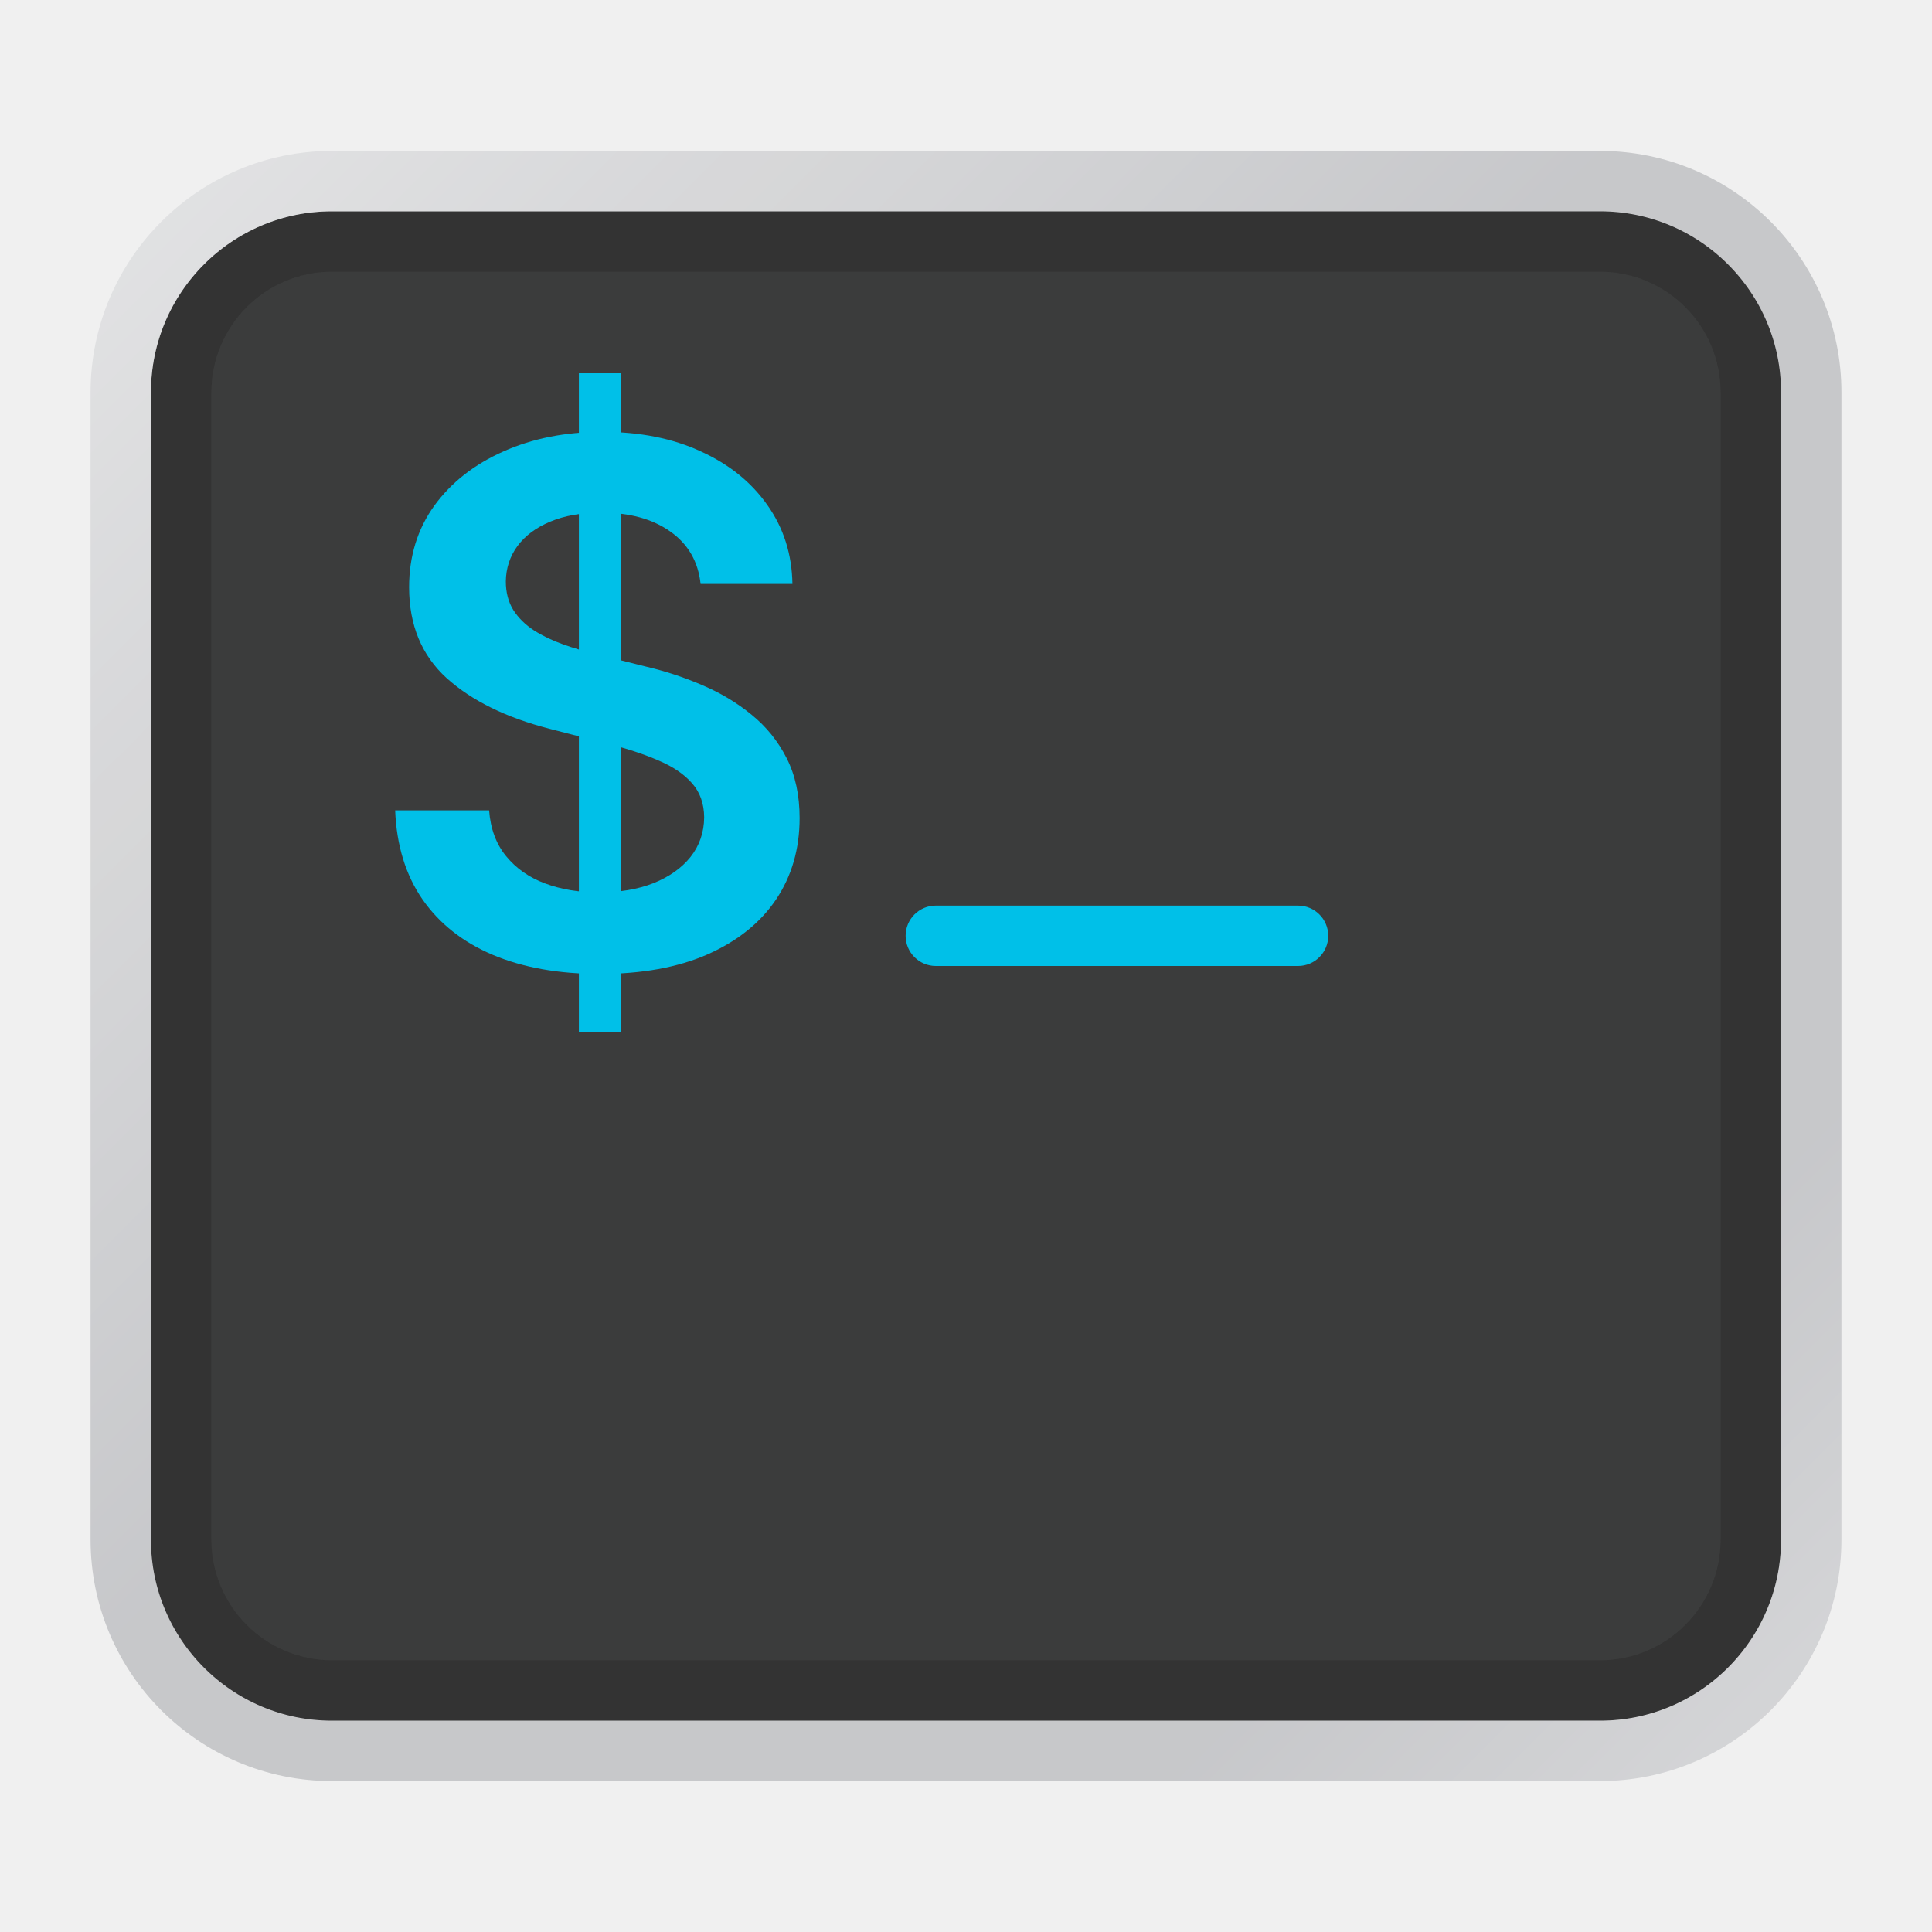
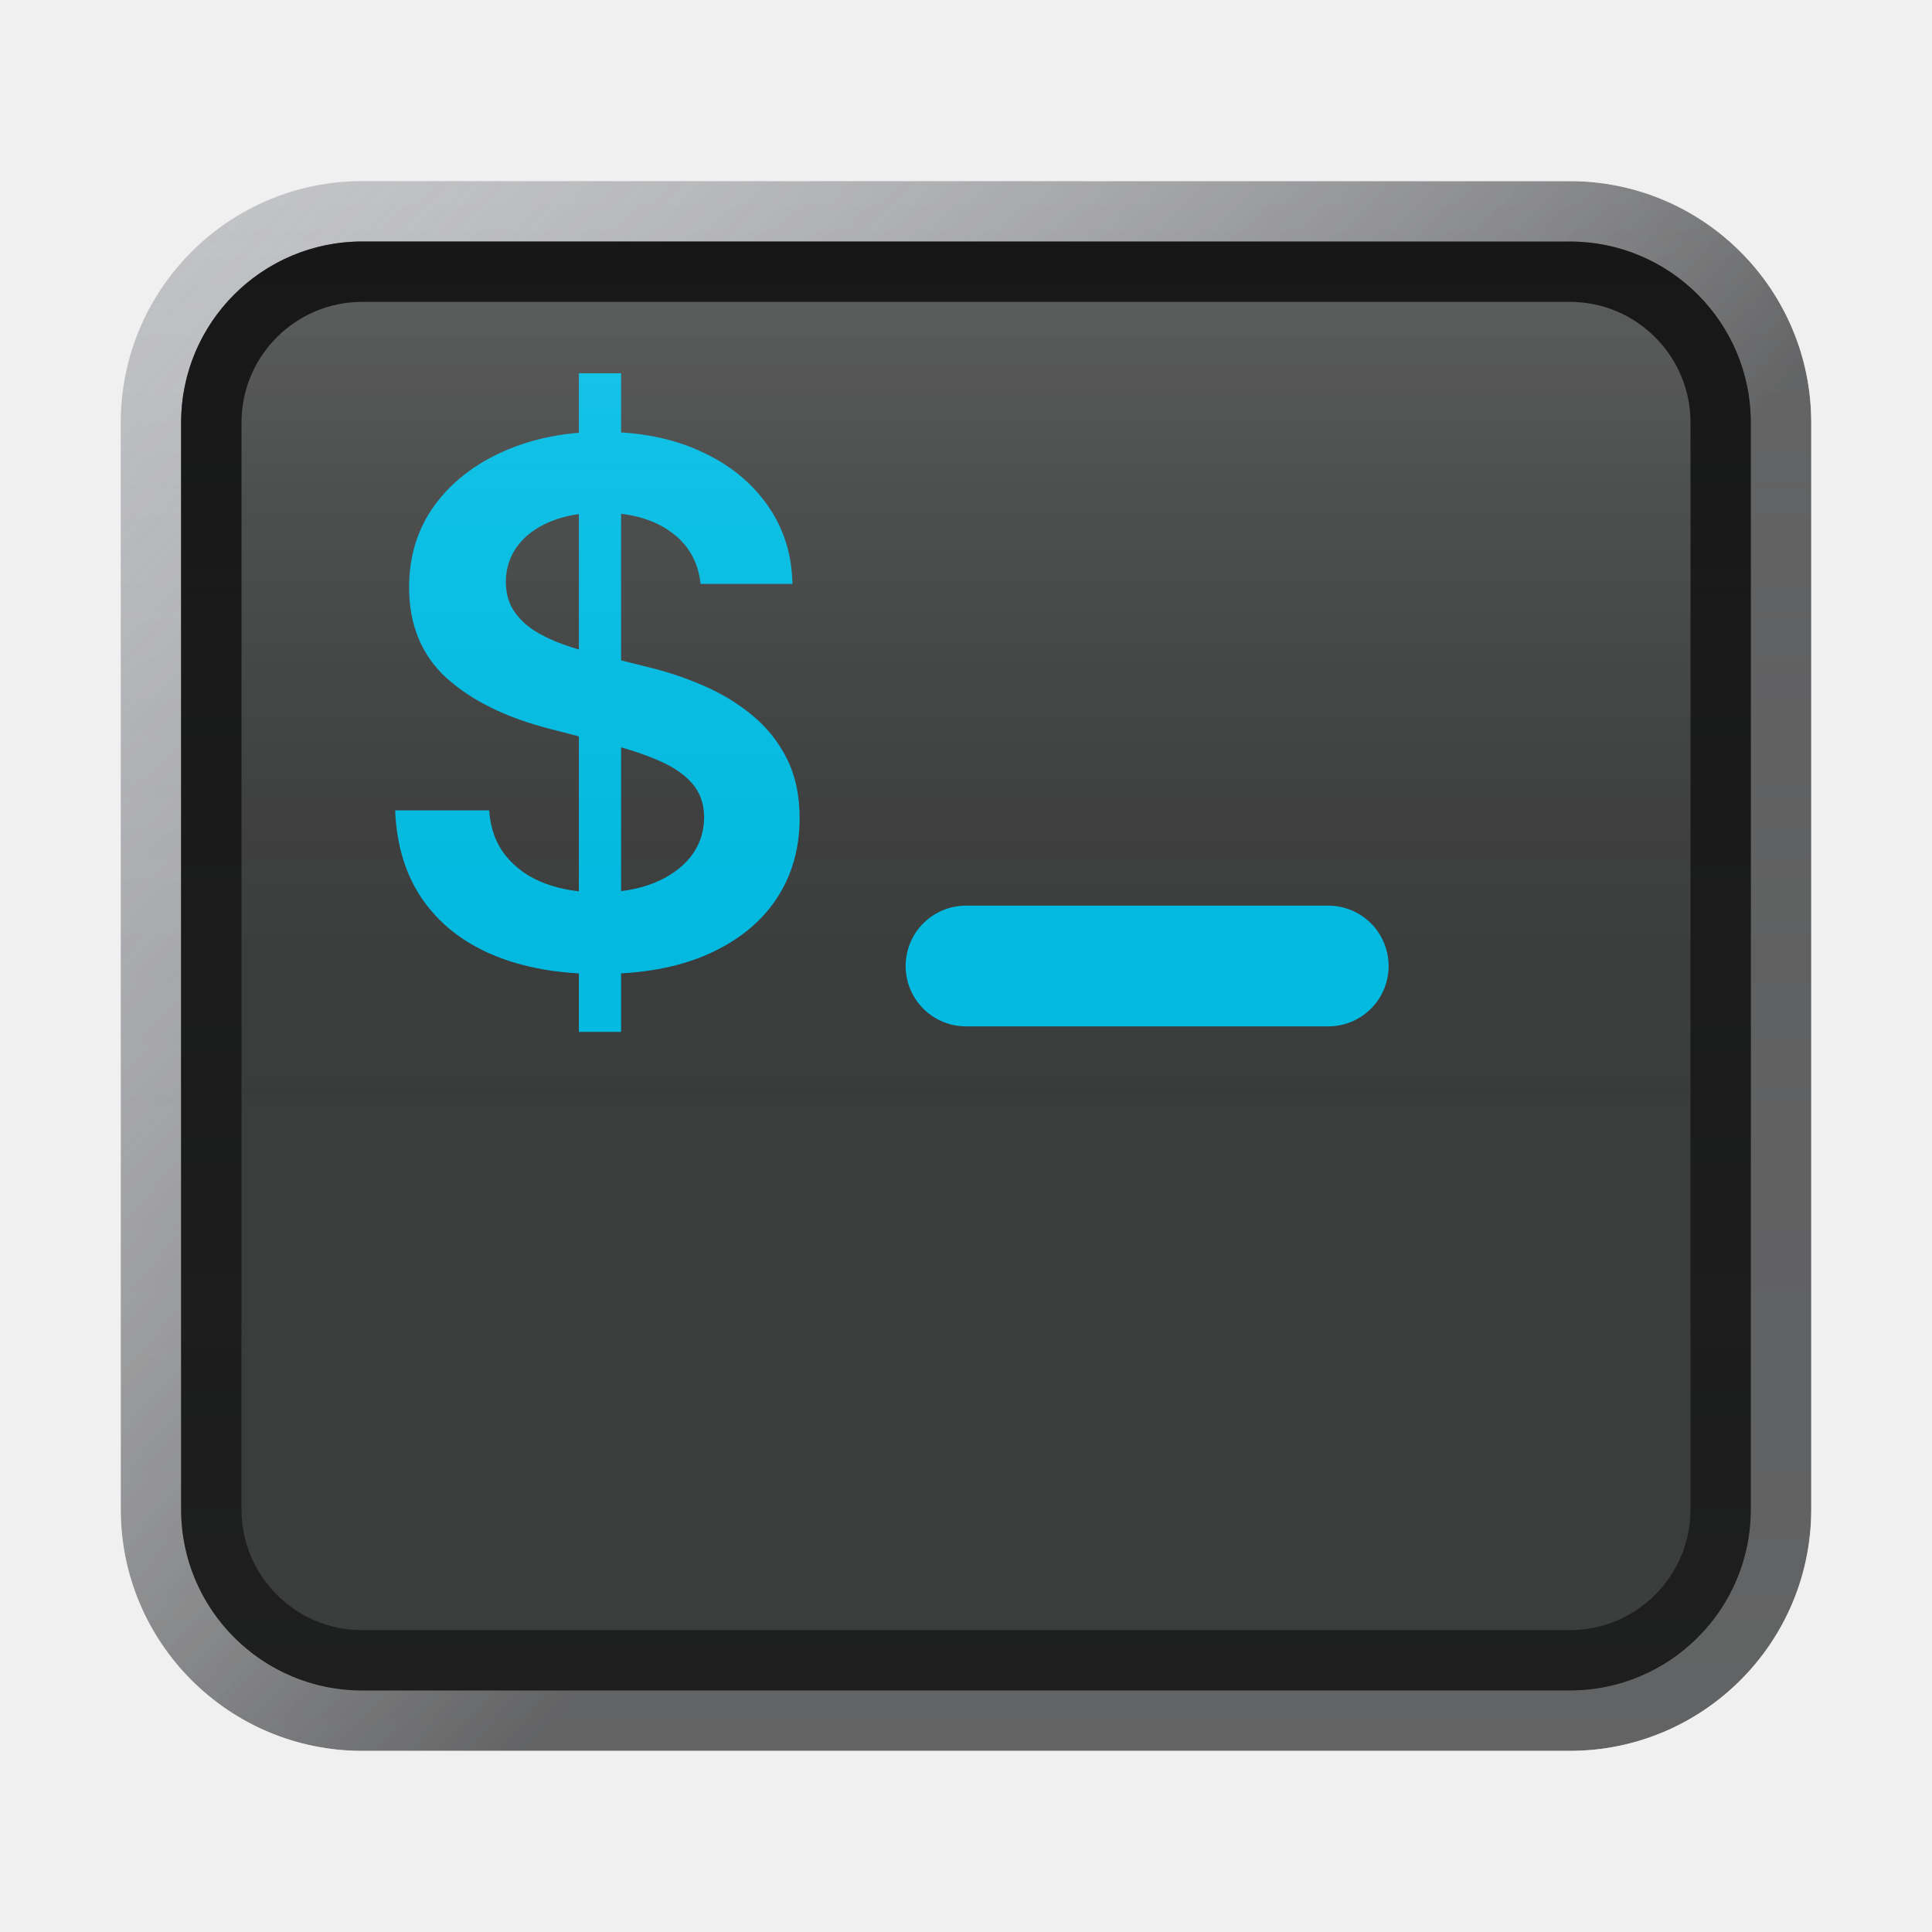
<svg xmlns="http://www.w3.org/2000/svg" width="32" height="32" viewBox="0 0 32 32" fill="none">
  <defs>
+     <linearGradient id="paint0_linear_441_578" x1="16" y1="3" x2="16" y2="29" gradientUnits="userSpaceOnUse">
+       <stop stop-color="white" stop-opacity="0.1" />
+       <stop offset="0.5" stop-color="#3B3C3C" stop-opacity="0.05" />
+       <stop offset="1" stop-color="#3B3C3C" stop-opacity="0" />
+     </linearGradient>
+     <linearGradient id="paint1_linear_441_578" x1="3" y1="4" x2="29" y2="28" gradientUnits="userSpaceOnUse">
+       <stop stop-color="#BDBEC1" stop-opacity="0.1" />
+       <stop offset="0.6" stop-color="#262626" stop-opacity="0.6" />
+     </linearGradient>
+     <linearGradient id="paint2_linear_441_578" x1="16" y1="4" x2="16" y2="28" gradientUnits="userSpaceOnUse">
+       <stop stop-color="white" stop-opacity="0.1" />
+       <stop offset="0.5" stop-color="#3B3C3C" stop-opacity="0.05" />
+       <stop offset="1" stop-color="#3B3C3C" stop-opacity="0" />
+     </linearGradient>
+     <linearGradient id="paint3_linear_441_578" x1="16" y1="4" x2="16" y2="28" gradientUnits="userSpaceOnUse">
+       <stop stop-color="#171717" />
+       <stop offset="1" stop-color="#171717" stop-opacity="0.8" />
+     </linearGradient>
+     <mask id="samhie-in1" maskUnits="userSpaceOnUse" x="0" y="0" width="32" height="32">
+       <path d="M2 7C2 4.791 3.791 3 6 3H26C28.209 3 30 4.791 30 7V25C30 27.209 28.209 29 26 29H6C3.791 29 2 27.209 2 25V7Z" fill="#FFFFFF" />
+     </mask>
+     <mask id="samhie-in2" maskUnits="userSpaceOnUse" x="0" y="0" width="32" height="32">
+       <path d="M3 7C3 5.343 4.343 4 6 4H26C27.657 4 29 5.343 29 7V25C29 26.657 27.657 28 26 28H6C4.343 28 3 26.657 3 25V7Z" fill="#FFFFFF" />
+     </mask>
    <mask id="samhie-shape" maskUnits="userSpaceOnUse" x="0" y="0" width="32" height="32">
-       <path d="M1.5 6.5C1.5 4.291 3.291 2.5 5.5 2.5H26.5C28.709 2.5 30.5 4.291 30.5 6.5V25.5C30.5 27.709 28.709 29.5 26.5 29.5H5.5C3.291 29.5 1.5 27.709 1.5 25.5V6.5Z" fill="#FFFFFF" />
+       <path d="M2 7C2 4.791 3.791 3 6 3H26C28.209 3 30 4.791 30 7V25C30 27.209 28.209 29 26 29H6C3.791 29 2 27.209 2 25V7Z" fill="#FFFFFF" />
    </mask>
-     <linearGradient id="samhie-rim" gradientUnits="userSpaceOnUse" x1="2" y1="2" x2="30" y2="30">
-       <stop offset="0" stop-color="#FFFFFF" stop-opacity="0.55" />
-       <stop offset="0.45" stop-color="#FFFFFF" stop-opacity="0.1" />
-       <stop offset="0.8" stop-color="#FFFFFF" stop-opacity="0.1" />
-       <stop offset="1" stop-color="#FFFFFF" stop-opacity="0.35" />
-     </linearGradient>
  </defs>
  <g mask="url(#samhie-shape)">
-     <path d="M2.5 6.5C2.5 4.843 3.843 3.5 5.5 3.5H26.5C28.157 3.5 29.5 4.843 29.5 6.5V25.5C29.5 27.157 28.157 28.5 26.5 28.5H5.5C3.843 28.5 2.5 27.157 2.5 25.5V6.5Z" fill="#3B3C3C" stroke="#262626" stroke-width="2" />
-     <path d="M1.5 6.5C1.5 4.291 3.291 2.5 5.5 2.5H26.5C28.709 2.5 30.5 4.291 30.5 6.5V25.5C30.5 27.709 28.709 29.5 26.5 29.5H5.5C3.291 29.5 1.5 27.709 1.5 25.5V6.5Z" />
-     <path d="M1.5 6.5C1.5 4.291 3.291 2.5 5.5 2.5H26.5C28.709 2.5 30.5 4.291 30.5 6.5V25.5C30.5 27.709 28.709 29.5 26.5 29.5H5.5C3.291 29.5 1.5 27.709 1.5 25.5V6.5Z" stroke="#BDBEC1" stroke-width="2" />
+     <path d="M2 7C2 4.791 3.791 3 6 3H26C28.209 3 30 4.791 30 7V25C30 27.209 28.209 29 26 29H6C3.791 29 2 27.209 2 25V7Z" fill="#3B3C3C" />
+     <path d="M2 7C2 4.791 3.791 3 6 3H26C28.209 3 30 4.791 30 7V25C30 27.209 28.209 29 26 29H6C3.791 29 2 27.209 2 25V7Z" stroke="#BDBEC1" stroke-width="2" />
+     <path d="M2 7C2 4.791 3.791 3 6 3H26C28.209 3 30 4.791 30 7V25C30 27.209 28.209 29 26 29H6C3.791 29 2 27.209 2 25V7Z" fill="url(#paint0_linear_441_578)" />
+     <path d="M2 7C2 4.791 3.791 3 6 3H26C28.209 3 30 4.791 30 7V25C30 27.209 28.209 29 26 29H6C3.791 29 2 27.209 2 25V7Z" stroke="url(#paint1_linear_441_578)" stroke-width="2" mask="url(#samhie-in1)" />
    <path d="M9.588 17.091V6.182H10.287V17.091H9.588ZM11.604 9.672C11.564 9.3 11.396 9.01 11.101 8.803C10.808 8.595 10.428 8.491 9.959 8.491C9.629 8.491 9.347 8.541 9.111 8.641C8.875 8.74 8.695 8.875 8.57 9.045C8.445 9.216 8.381 9.411 8.378 9.629C8.378 9.811 8.419 9.969 8.501 10.102C8.587 10.236 8.702 10.349 8.847 10.443C8.991 10.534 9.152 10.611 9.328 10.673C9.504 10.736 9.682 10.788 9.861 10.831L10.679 11.036C11.008 11.112 11.325 11.216 11.629 11.347C11.936 11.477 12.21 11.642 12.452 11.841C12.696 12.04 12.889 12.28 13.031 12.561C13.173 12.842 13.244 13.172 13.244 13.55C13.244 14.061 13.114 14.511 12.852 14.901C12.591 15.287 12.213 15.589 11.719 15.808C11.227 16.024 10.632 16.132 9.933 16.132C9.254 16.132 8.665 16.027 8.165 15.817C7.668 15.607 7.278 15.3 6.997 14.896C6.719 14.493 6.568 14.001 6.545 13.422H8.101C8.124 13.726 8.217 13.979 8.382 14.18C8.547 14.382 8.761 14.533 9.026 14.632C9.293 14.732 9.591 14.781 9.92 14.781C10.264 14.781 10.565 14.73 10.824 14.628C11.085 14.523 11.29 14.378 11.438 14.193C11.585 14.006 11.661 13.787 11.663 13.537C11.661 13.31 11.594 13.122 11.463 12.974C11.332 12.824 11.149 12.699 10.913 12.599C10.68 12.497 10.408 12.406 10.095 12.327L9.102 12.071C8.384 11.886 7.815 11.607 7.398 11.232C6.983 10.854 6.776 10.352 6.776 9.727C6.776 9.213 6.915 8.763 7.193 8.376C7.474 7.99 7.857 7.69 8.339 7.477C8.822 7.261 9.369 7.153 9.98 7.153C10.599 7.153 11.142 7.261 11.608 7.477C12.077 7.69 12.445 7.987 12.712 8.368C12.979 8.746 13.117 9.18 13.125 9.672H11.604Z" fill="#00C0E8" />
-     <rect x="15" y="15" width="7" height="1" rx="0.5" fill="#00C0E8" />
-     <path d="M1.5 6.5C1.5 4.291 3.291 2.5 5.5 2.5H26.5C28.709 2.5 30.5 4.291 30.5 6.5V25.5C30.5 27.709 28.709 29.5 26.5 29.5H5.5C3.291 29.5 1.5 27.709 1.5 25.5V6.5Z" stroke="url(#samhie-rim)" stroke-width="2" />
-     <path d="M1.5 6.5C1.5 4.291 3.291 2.5 5.5 2.5H26.5C28.709 2.5 30.5 4.291 30.5 6.5V25.5C30.5 27.709 28.709 29.5 26.5 29.5H5.5C3.291 29.5 1.5 27.709 1.5 25.5V6.5Z" stroke="#FFFFFF" stroke-opacity="0.06" stroke-width="4" />
+     <path d="M16 16H22" stroke-width="2" stroke-linecap="round" stroke="#00C0E8" />
+     <path d="M3 7C3 5.343 4.343 4 6 4H26C27.657 4 29 5.343 29 7V25C29 26.657 27.657 28 26 28H6C4.343 28 3 26.657 3 25V7Z" fill="url(#paint2_linear_441_578)" />
+     <path d="M3 7C3 5.343 4.343 4 6 4H26C27.657 4 29 5.343 29 7V25C29 26.657 27.657 28 26 28H6C4.343 28 3 26.657 3 25V7Z" stroke="url(#paint3_linear_441_578)" stroke-width="2" mask="url(#samhie-in2)" />
  </g>
</svg>
